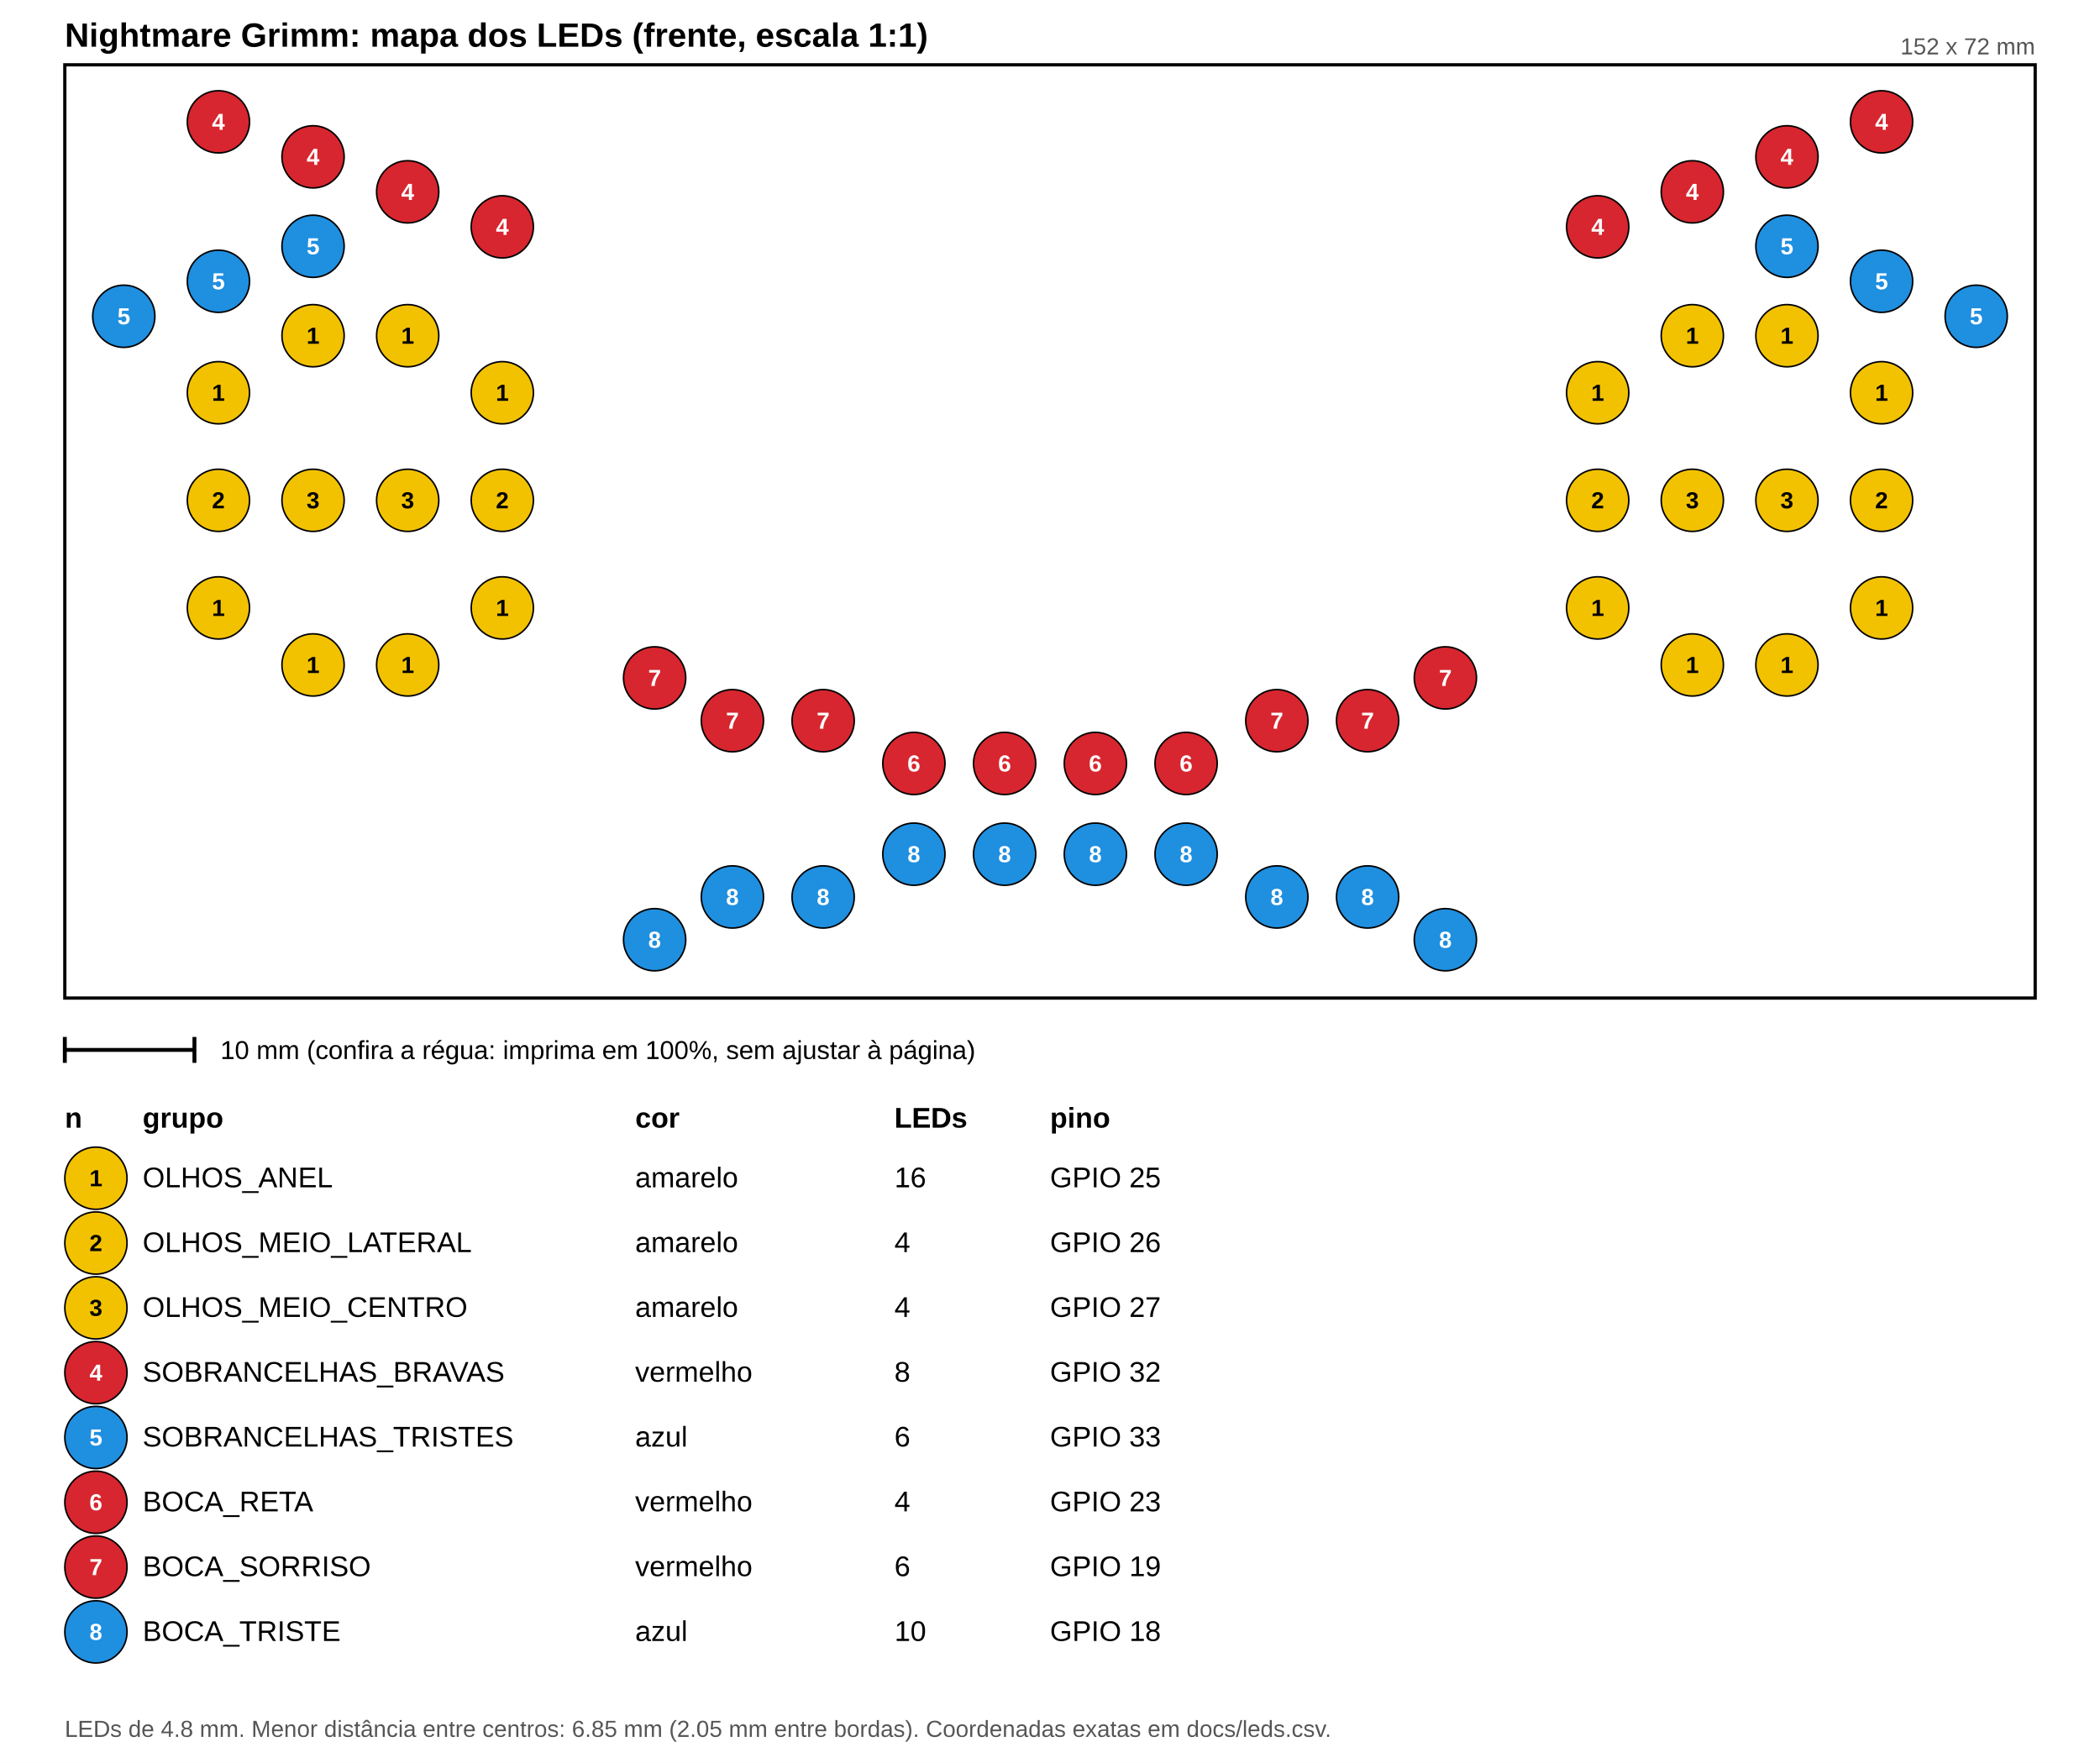
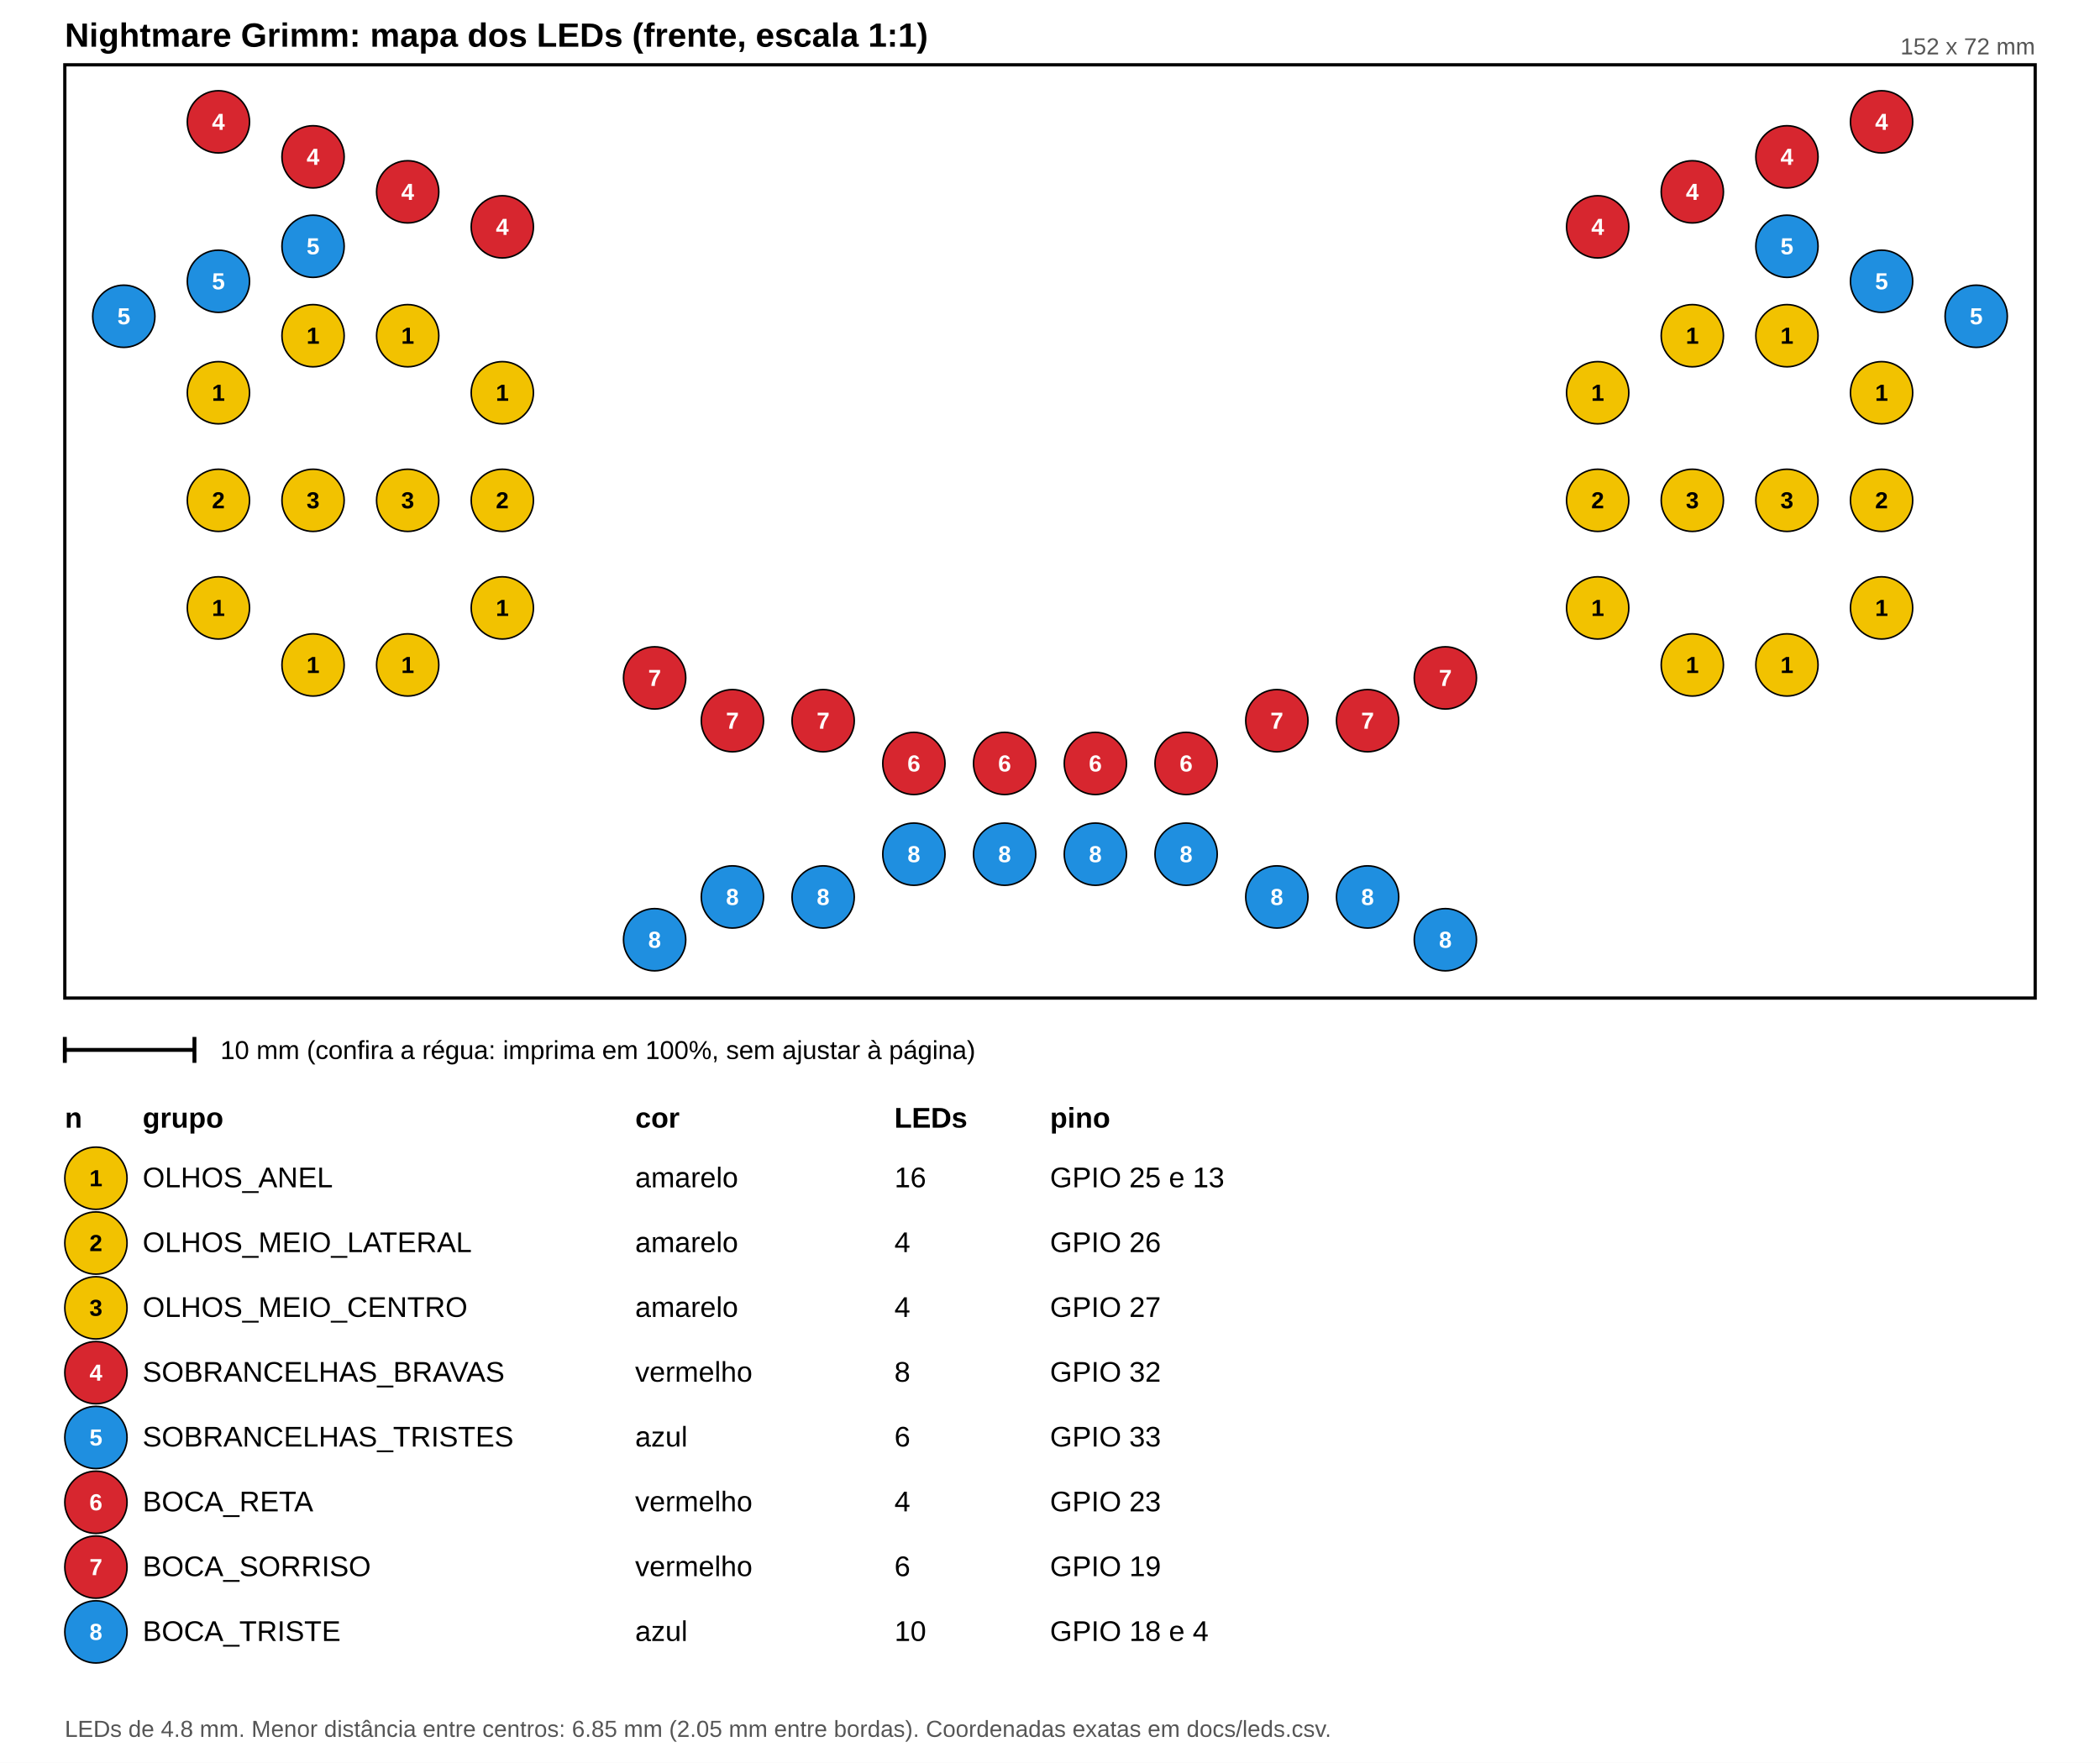
<svg xmlns="http://www.w3.org/2000/svg" width="162.0mm" height="136.0mm" viewBox="0 0 162.0 136.0" font-family="Arial, Helvetica, sans-serif">
  <rect width="162.0" height="136.0" fill="#fff" />
  <text x="5" y="3.6" font-size="2.6" font-weight="bold">Nightmare Grimm: mapa dos LEDs (frente, escala 1:1)</text>
  <g transform="translate(5 5)">
    <rect width="152.0" height="72.0" fill="none" stroke="#000" stroke-width="0.25" />
    <circle cx="19.15" cy="20.90" r="2.4" fill="#f2c200" stroke="#000" stroke-width="0.12" />
    <text x="19.15" y="21.52" font-size="1.8" text-anchor="middle" font-weight="bold" fill="#000">1</text>
    <circle cx="26.45" cy="20.90" r="2.4" fill="#f2c200" stroke="#000" stroke-width="0.12" />
    <text x="26.45" y="21.52" font-size="1.8" text-anchor="middle" font-weight="bold" fill="#000">1</text>
    <circle cx="125.55" cy="20.90" r="2.4" fill="#f2c200" stroke="#000" stroke-width="0.12" />
    <text x="125.55" y="21.52" font-size="1.8" text-anchor="middle" font-weight="bold" fill="#000">1</text>
    <circle cx="132.85" cy="20.90" r="2.4" fill="#f2c200" stroke="#000" stroke-width="0.12" />
    <text x="132.85" y="21.52" font-size="1.8" text-anchor="middle" font-weight="bold" fill="#000">1</text>
    <circle cx="11.85" cy="25.30" r="2.4" fill="#f2c200" stroke="#000" stroke-width="0.12" />
    <text x="11.85" y="25.92" font-size="1.8" text-anchor="middle" font-weight="bold" fill="#000">1</text>
    <circle cx="33.75" cy="25.30" r="2.4" fill="#f2c200" stroke="#000" stroke-width="0.12" />
    <text x="33.75" y="25.92" font-size="1.8" text-anchor="middle" font-weight="bold" fill="#000">1</text>
    <circle cx="118.25" cy="25.30" r="2.4" fill="#f2c200" stroke="#000" stroke-width="0.12" />
    <text x="118.25" y="25.92" font-size="1.8" text-anchor="middle" font-weight="bold" fill="#000">1</text>
    <circle cx="140.15" cy="25.30" r="2.4" fill="#f2c200" stroke="#000" stroke-width="0.12" />
    <text x="140.15" y="25.92" font-size="1.8" text-anchor="middle" font-weight="bold" fill="#000">1</text>
    <circle cx="11.85" cy="41.90" r="2.4" fill="#f2c200" stroke="#000" stroke-width="0.12" />
    <text x="11.85" y="42.52" font-size="1.8" text-anchor="middle" font-weight="bold" fill="#000">1</text>
    <circle cx="33.75" cy="41.90" r="2.4" fill="#f2c200" stroke="#000" stroke-width="0.12" />
    <text x="33.75" y="42.52" font-size="1.8" text-anchor="middle" font-weight="bold" fill="#000">1</text>
    <circle cx="118.25" cy="41.90" r="2.4" fill="#f2c200" stroke="#000" stroke-width="0.12" />
    <text x="118.25" y="42.52" font-size="1.8" text-anchor="middle" font-weight="bold" fill="#000">1</text>
    <circle cx="140.15" cy="41.90" r="2.4" fill="#f2c200" stroke="#000" stroke-width="0.12" />
    <text x="140.15" y="42.52" font-size="1.8" text-anchor="middle" font-weight="bold" fill="#000">1</text>
    <circle cx="19.15" cy="46.30" r="2.4" fill="#f2c200" stroke="#000" stroke-width="0.12" />
    <text x="19.15" y="46.92" font-size="1.8" text-anchor="middle" font-weight="bold" fill="#000">1</text>
    <circle cx="26.45" cy="46.30" r="2.4" fill="#f2c200" stroke="#000" stroke-width="0.12" />
    <text x="26.45" y="46.92" font-size="1.8" text-anchor="middle" font-weight="bold" fill="#000">1</text>
    <circle cx="125.55" cy="46.30" r="2.4" fill="#f2c200" stroke="#000" stroke-width="0.12" />
    <text x="125.55" y="46.92" font-size="1.8" text-anchor="middle" font-weight="bold" fill="#000">1</text>
    <circle cx="132.85" cy="46.30" r="2.4" fill="#f2c200" stroke="#000" stroke-width="0.12" />
    <text x="132.85" y="46.92" font-size="1.8" text-anchor="middle" font-weight="bold" fill="#000">1</text>
    <circle cx="11.85" cy="33.60" r="2.4" fill="#f2c200" stroke="#000" stroke-width="0.12" />
    <text x="11.85" y="34.22" font-size="1.8" text-anchor="middle" font-weight="bold" fill="#000">2</text>
    <circle cx="33.75" cy="33.60" r="2.4" fill="#f2c200" stroke="#000" stroke-width="0.12" />
    <text x="33.75" y="34.22" font-size="1.8" text-anchor="middle" font-weight="bold" fill="#000">2</text>
    <circle cx="118.25" cy="33.60" r="2.4" fill="#f2c200" stroke="#000" stroke-width="0.12" />
    <text x="118.25" y="34.22" font-size="1.8" text-anchor="middle" font-weight="bold" fill="#000">2</text>
    <circle cx="140.15" cy="33.60" r="2.4" fill="#f2c200" stroke="#000" stroke-width="0.12" />
    <text x="140.15" y="34.22" font-size="1.8" text-anchor="middle" font-weight="bold" fill="#000">2</text>
    <circle cx="19.15" cy="33.60" r="2.4" fill="#f2c200" stroke="#000" stroke-width="0.12" />
    <text x="19.15" y="34.22" font-size="1.8" text-anchor="middle" font-weight="bold" fill="#000">3</text>
    <circle cx="26.45" cy="33.60" r="2.4" fill="#f2c200" stroke="#000" stroke-width="0.12" />
    <text x="26.45" y="34.22" font-size="1.8" text-anchor="middle" font-weight="bold" fill="#000">3</text>
    <circle cx="125.55" cy="33.60" r="2.4" fill="#f2c200" stroke="#000" stroke-width="0.12" />
    <text x="125.55" y="34.22" font-size="1.8" text-anchor="middle" font-weight="bold" fill="#000">3</text>
    <circle cx="132.85" cy="33.60" r="2.4" fill="#f2c200" stroke="#000" stroke-width="0.12" />
    <text x="132.85" y="34.22" font-size="1.8" text-anchor="middle" font-weight="bold" fill="#000">3</text>
    <circle cx="11.85" cy="4.40" r="2.4" fill="#d7262f" stroke="#000" stroke-width="0.12" />
    <text x="11.85" y="5.02" font-size="1.8" text-anchor="middle" font-weight="bold" fill="#fff">4</text>
    <circle cx="140.15" cy="4.40" r="2.4" fill="#d7262f" stroke="#000" stroke-width="0.12" />
    <text x="140.15" y="5.02" font-size="1.8" text-anchor="middle" font-weight="bold" fill="#fff">4</text>
    <circle cx="19.15" cy="7.10" r="2.4" fill="#d7262f" stroke="#000" stroke-width="0.12" />
    <text x="19.15" y="7.72" font-size="1.8" text-anchor="middle" font-weight="bold" fill="#fff">4</text>
    <circle cx="132.85" cy="7.10" r="2.4" fill="#d7262f" stroke="#000" stroke-width="0.12" />
    <text x="132.85" y="7.72" font-size="1.8" text-anchor="middle" font-weight="bold" fill="#fff">4</text>
    <circle cx="26.45" cy="9.80" r="2.4" fill="#d7262f" stroke="#000" stroke-width="0.12" />
    <text x="26.45" y="10.42" font-size="1.8" text-anchor="middle" font-weight="bold" fill="#fff">4</text>
    <circle cx="125.55" cy="9.80" r="2.4" fill="#d7262f" stroke="#000" stroke-width="0.12" />
    <text x="125.55" y="10.42" font-size="1.8" text-anchor="middle" font-weight="bold" fill="#fff">4</text>
    <circle cx="33.75" cy="12.50" r="2.4" fill="#d7262f" stroke="#000" stroke-width="0.12" />
    <text x="33.75" y="13.12" font-size="1.8" text-anchor="middle" font-weight="bold" fill="#fff">4</text>
    <circle cx="118.25" cy="12.50" r="2.4" fill="#d7262f" stroke="#000" stroke-width="0.12" />
    <text x="118.25" y="13.12" font-size="1.8" text-anchor="middle" font-weight="bold" fill="#fff">4</text>
    <circle cx="19.15" cy="14.00" r="2.4" fill="#1f8fe0" stroke="#000" stroke-width="0.12" />
    <text x="19.15" y="14.62" font-size="1.8" text-anchor="middle" font-weight="bold" fill="#fff">5</text>
    <circle cx="132.85" cy="14.00" r="2.4" fill="#1f8fe0" stroke="#000" stroke-width="0.12" />
    <text x="132.85" y="14.62" font-size="1.8" text-anchor="middle" font-weight="bold" fill="#fff">5</text>
    <circle cx="11.85" cy="16.70" r="2.4" fill="#1f8fe0" stroke="#000" stroke-width="0.12" />
    <text x="11.85" y="17.32" font-size="1.8" text-anchor="middle" font-weight="bold" fill="#fff">5</text>
    <circle cx="140.15" cy="16.70" r="2.4" fill="#1f8fe0" stroke="#000" stroke-width="0.12" />
    <text x="140.15" y="17.32" font-size="1.8" text-anchor="middle" font-weight="bold" fill="#fff">5</text>
    <circle cx="4.55" cy="19.40" r="2.4" fill="#1f8fe0" stroke="#000" stroke-width="0.12" />
    <text x="4.55" y="20.02" font-size="1.8" text-anchor="middle" font-weight="bold" fill="#fff">5</text>
    <circle cx="147.45" cy="19.40" r="2.4" fill="#1f8fe0" stroke="#000" stroke-width="0.12" />
    <text x="147.45" y="20.02" font-size="1.8" text-anchor="middle" font-weight="bold" fill="#fff">5</text>
    <circle cx="65.50" cy="53.90" r="2.4" fill="#d7262f" stroke="#000" stroke-width="0.12" />
    <text x="65.50" y="54.52" font-size="1.8" text-anchor="middle" font-weight="bold" fill="#fff">6</text>
    <circle cx="72.50" cy="53.90" r="2.4" fill="#d7262f" stroke="#000" stroke-width="0.12" />
    <text x="72.50" y="54.52" font-size="1.8" text-anchor="middle" font-weight="bold" fill="#fff">6</text>
    <circle cx="79.50" cy="53.90" r="2.4" fill="#d7262f" stroke="#000" stroke-width="0.12" />
    <text x="79.50" y="54.52" font-size="1.8" text-anchor="middle" font-weight="bold" fill="#fff">6</text>
    <circle cx="86.50" cy="53.90" r="2.4" fill="#d7262f" stroke="#000" stroke-width="0.12" />
    <text x="86.50" y="54.52" font-size="1.8" text-anchor="middle" font-weight="bold" fill="#fff">6</text>
    <circle cx="45.50" cy="47.30" r="2.4" fill="#d7262f" stroke="#000" stroke-width="0.12" />
    <text x="45.50" y="47.92" font-size="1.8" text-anchor="middle" font-weight="bold" fill="#fff">7</text>
    <circle cx="106.50" cy="47.30" r="2.4" fill="#d7262f" stroke="#000" stroke-width="0.12" />
    <text x="106.50" y="47.92" font-size="1.8" text-anchor="middle" font-weight="bold" fill="#fff">7</text>
    <circle cx="51.50" cy="50.60" r="2.4" fill="#d7262f" stroke="#000" stroke-width="0.12" />
    <text x="51.50" y="51.22" font-size="1.8" text-anchor="middle" font-weight="bold" fill="#fff">7</text>
    <circle cx="58.50" cy="50.60" r="2.4" fill="#d7262f" stroke="#000" stroke-width="0.12" />
    <text x="58.50" y="51.22" font-size="1.8" text-anchor="middle" font-weight="bold" fill="#fff">7</text>
    <circle cx="93.50" cy="50.60" r="2.4" fill="#d7262f" stroke="#000" stroke-width="0.12" />
    <text x="93.50" y="51.22" font-size="1.8" text-anchor="middle" font-weight="bold" fill="#fff">7</text>
    <circle cx="100.50" cy="50.60" r="2.4" fill="#d7262f" stroke="#000" stroke-width="0.12" />
    <text x="100.50" y="51.22" font-size="1.8" text-anchor="middle" font-weight="bold" fill="#fff">7</text>
    <circle cx="65.50" cy="60.90" r="2.4" fill="#1f8fe0" stroke="#000" stroke-width="0.12" />
    <text x="65.50" y="61.52" font-size="1.8" text-anchor="middle" font-weight="bold" fill="#fff">8</text>
    <circle cx="72.50" cy="60.90" r="2.4" fill="#1f8fe0" stroke="#000" stroke-width="0.12" />
    <text x="72.50" y="61.52" font-size="1.8" text-anchor="middle" font-weight="bold" fill="#fff">8</text>
    <circle cx="79.50" cy="60.90" r="2.4" fill="#1f8fe0" stroke="#000" stroke-width="0.12" />
    <text x="79.50" y="61.52" font-size="1.8" text-anchor="middle" font-weight="bold" fill="#fff">8</text>
    <circle cx="86.50" cy="60.90" r="2.4" fill="#1f8fe0" stroke="#000" stroke-width="0.12" />
    <text x="86.50" y="61.52" font-size="1.8" text-anchor="middle" font-weight="bold" fill="#fff">8</text>
    <circle cx="51.50" cy="64.20" r="2.4" fill="#1f8fe0" stroke="#000" stroke-width="0.12" />
    <text x="51.50" y="64.82" font-size="1.8" text-anchor="middle" font-weight="bold" fill="#fff">8</text>
    <circle cx="58.50" cy="64.20" r="2.4" fill="#1f8fe0" stroke="#000" stroke-width="0.12" />
    <text x="58.50" y="64.82" font-size="1.8" text-anchor="middle" font-weight="bold" fill="#fff">8</text>
    <circle cx="93.50" cy="64.20" r="2.4" fill="#1f8fe0" stroke="#000" stroke-width="0.12" />
    <text x="93.50" y="64.82" font-size="1.8" text-anchor="middle" font-weight="bold" fill="#fff">8</text>
    <circle cx="100.50" cy="64.20" r="2.4" fill="#1f8fe0" stroke="#000" stroke-width="0.12" />
    <text x="100.50" y="64.82" font-size="1.8" text-anchor="middle" font-weight="bold" fill="#fff">8</text>
    <circle cx="45.50" cy="67.50" r="2.4" fill="#1f8fe0" stroke="#000" stroke-width="0.12" />
    <text x="45.50" y="68.12" font-size="1.8" text-anchor="middle" font-weight="bold" fill="#fff">8</text>
    <circle cx="106.50" cy="67.50" r="2.4" fill="#1f8fe0" stroke="#000" stroke-width="0.12" />
    <text x="106.50" y="68.12" font-size="1.8" text-anchor="middle" font-weight="bold" fill="#fff">8</text>
  </g>
  <text x="157.0" y="4.2" font-size="1.8" text-anchor="end" fill="#555">152 x 72 mm</text>
  <path d="M5 80.0v2M5 81.0h10M15 80.0v2" stroke="#000" stroke-width="0.3" fill="none" />
  <text x="17" y="81.7" font-size="2">10 mm (confira a régua: imprima em 100%, sem ajustar à página)</text>
  <text x="5" y="87.0" font-size="2.2" font-weight="bold">n</text>
  <text x="11" y="87.0" font-size="2.2" font-weight="bold">grupo</text>
  <text x="49" y="87.0" font-size="2.2" font-weight="bold">cor</text>
  <text x="69" y="87.0" font-size="2.2" font-weight="bold">LEDs</text>
  <text x="81" y="87.0" font-size="2.2" font-weight="bold">pino</text>
  <circle cx="7.40" cy="90.90" r="2.4" fill="#f2c200" stroke="#000" stroke-width="0.12" />
  <text x="7.40" y="91.52" font-size="1.8" text-anchor="middle" font-weight="bold" fill="#000">1</text>
  <text x="11" y="91.6" font-size="2.2">OLHOS_ANEL</text>
  <text x="49" y="91.6" font-size="2.2">amarelo</text>
  <text x="69" y="91.6" font-size="2.2">16</text>
-   <text x="81" y="91.6" font-size="2.2">GPIO 25</text>
+   <text x="81" y="91.6" font-size="2.2">GPIO 25 e 13</text>
  <circle cx="7.40" cy="95.90" r="2.4" fill="#f2c200" stroke="#000" stroke-width="0.12" />
  <text x="7.40" y="96.52" font-size="1.8" text-anchor="middle" font-weight="bold" fill="#000">2</text>
  <text x="11" y="96.6" font-size="2.2">OLHOS_MEIO_LATERAL</text>
  <text x="49" y="96.6" font-size="2.2">amarelo</text>
  <text x="69" y="96.6" font-size="2.2">4</text>
  <text x="81" y="96.6" font-size="2.2">GPIO 26</text>
  <circle cx="7.40" cy="100.90" r="2.4" fill="#f2c200" stroke="#000" stroke-width="0.12" />
  <text x="7.40" y="101.52" font-size="1.8" text-anchor="middle" font-weight="bold" fill="#000">3</text>
  <text x="11" y="101.6" font-size="2.2">OLHOS_MEIO_CENTRO</text>
  <text x="49" y="101.6" font-size="2.2">amarelo</text>
  <text x="69" y="101.6" font-size="2.2">4</text>
  <text x="81" y="101.6" font-size="2.2">GPIO 27</text>
  <circle cx="7.40" cy="105.90" r="2.4" fill="#d7262f" stroke="#000" stroke-width="0.12" />
  <text x="7.40" y="106.52" font-size="1.8" text-anchor="middle" font-weight="bold" fill="#fff">4</text>
  <text x="11" y="106.6" font-size="2.2">SOBRANCELHAS_BRAVAS</text>
  <text x="49" y="106.6" font-size="2.2">vermelho</text>
  <text x="69" y="106.6" font-size="2.2">8</text>
  <text x="81" y="106.6" font-size="2.2">GPIO 32</text>
  <circle cx="7.40" cy="110.90" r="2.4" fill="#1f8fe0" stroke="#000" stroke-width="0.12" />
  <text x="7.40" y="111.52" font-size="1.8" text-anchor="middle" font-weight="bold" fill="#fff">5</text>
  <text x="11" y="111.6" font-size="2.2">SOBRANCELHAS_TRISTES</text>
  <text x="49" y="111.6" font-size="2.2">azul</text>
  <text x="69" y="111.6" font-size="2.2">6</text>
  <text x="81" y="111.6" font-size="2.2">GPIO 33</text>
  <circle cx="7.40" cy="115.90" r="2.4" fill="#d7262f" stroke="#000" stroke-width="0.12" />
  <text x="7.40" y="116.52" font-size="1.8" text-anchor="middle" font-weight="bold" fill="#fff">6</text>
  <text x="11" y="116.6" font-size="2.2">BOCA_RETA</text>
  <text x="49" y="116.6" font-size="2.2">vermelho</text>
  <text x="69" y="116.6" font-size="2.2">4</text>
  <text x="81" y="116.6" font-size="2.2">GPIO 23</text>
  <circle cx="7.40" cy="120.90" r="2.4" fill="#d7262f" stroke="#000" stroke-width="0.12" />
  <text x="7.40" y="121.52" font-size="1.8" text-anchor="middle" font-weight="bold" fill="#fff">7</text>
  <text x="11" y="121.6" font-size="2.2">BOCA_SORRISO</text>
  <text x="49" y="121.6" font-size="2.2">vermelho</text>
  <text x="69" y="121.6" font-size="2.2">6</text>
  <text x="81" y="121.6" font-size="2.2">GPIO 19</text>
  <circle cx="7.40" cy="125.90" r="2.4" fill="#1f8fe0" stroke="#000" stroke-width="0.12" />
  <text x="7.40" y="126.52" font-size="1.8" text-anchor="middle" font-weight="bold" fill="#fff">8</text>
  <text x="11" y="126.6" font-size="2.2">BOCA_TRISTE</text>
  <text x="49" y="126.6" font-size="2.2">azul</text>
  <text x="69" y="126.6" font-size="2.2">10</text>
-   <text x="81" y="126.6" font-size="2.2">GPIO 18</text>
+   <text x="81" y="126.6" font-size="2.2">GPIO 18 e 4</text>
  <text x="5" y="134.0" font-size="1.8" fill="#555">LEDs de 4.8 mm. Menor distância entre centros: 6.85 mm (2.05 mm entre bordas). Coordenadas exatas em docs/leds.csv.</text>
</svg>
